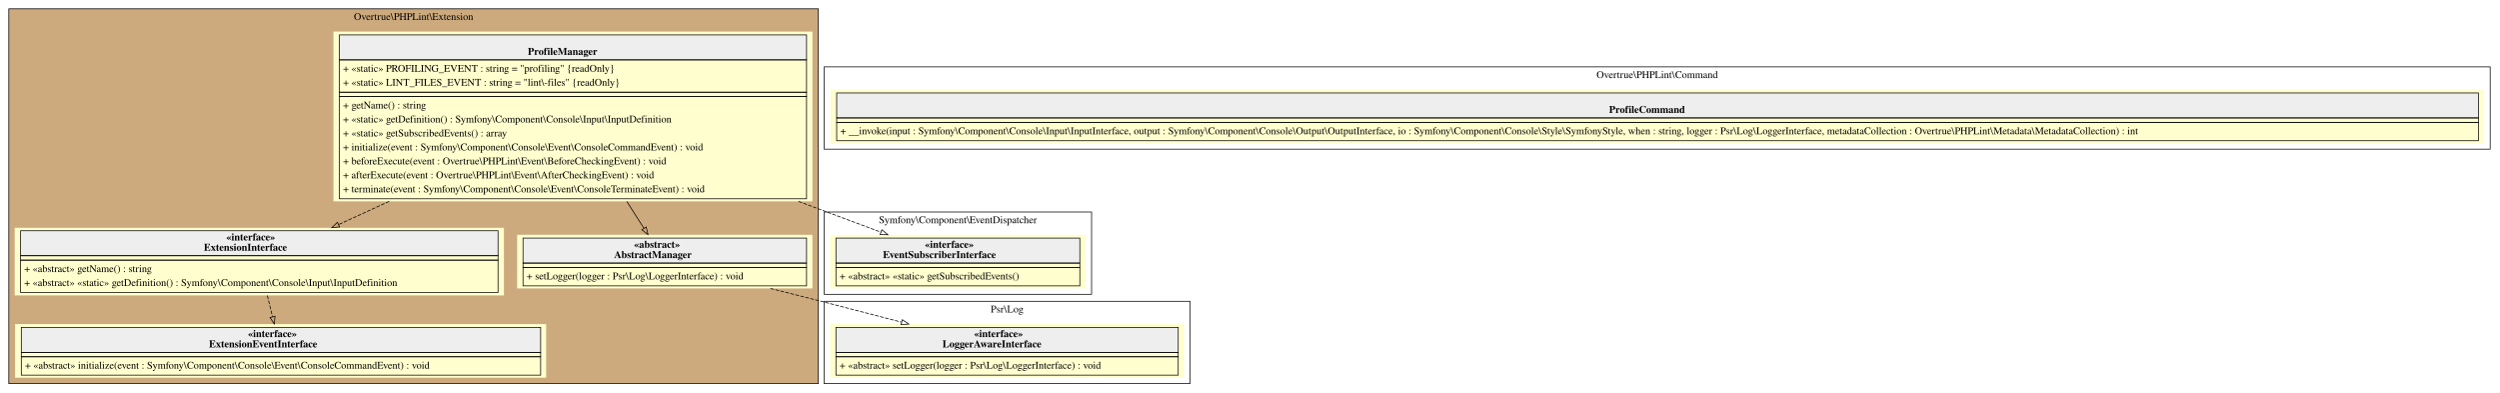
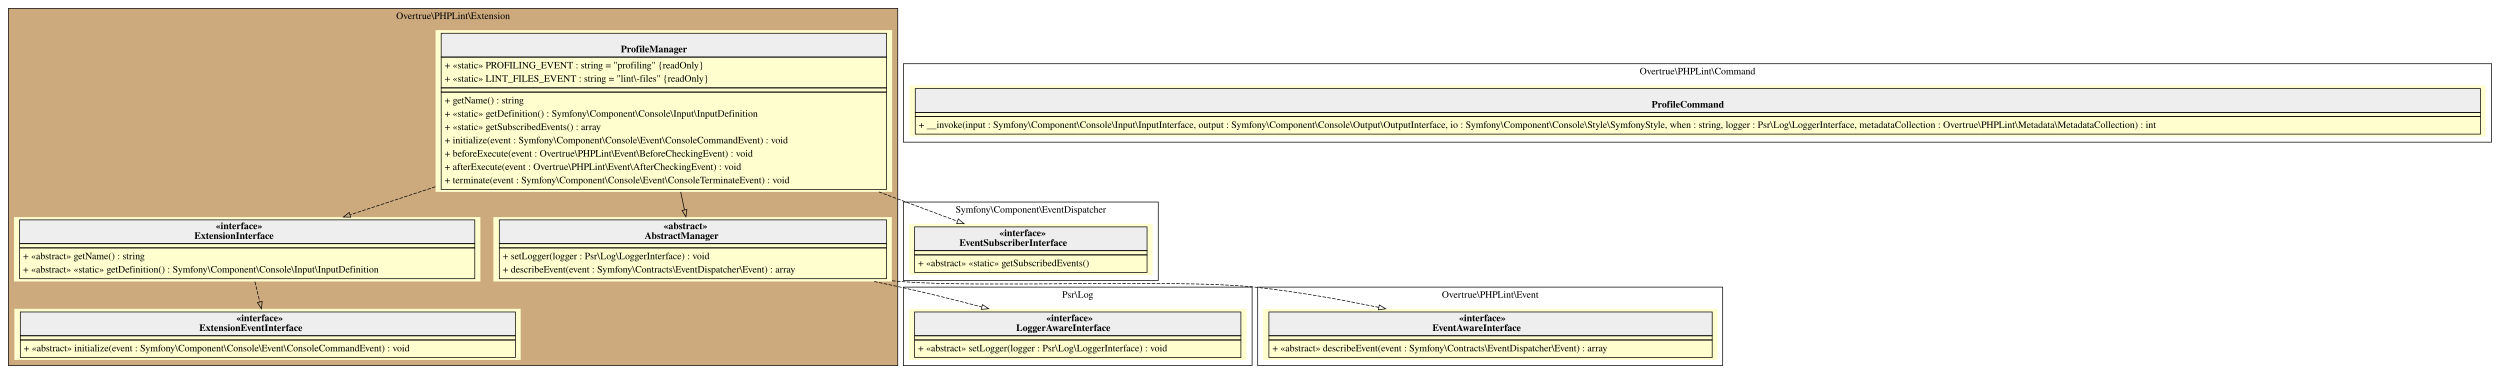
- <svg xmlns="http://www.w3.org/2000/svg" width="3402pt" height="534pt" viewBox="0.00 0.00 3402.00 534.00">
+ <svg xmlns="http://www.w3.org/2000/svg" width="3570pt" height="534pt" viewBox="0.00 0.00 3570.00 534.00">
  <g id="graph0" class="graph" transform="scale(1 1) rotate(0) translate(4 530)">
    <g id="clust1" class="cluster">
-       <polygon fill="#cdaa7d" stroke="black" points="8,-8 8,-518 1110,-518 1110,-8 8,-8" />
-       <text text-anchor="middle" x="559" y="-502.8" font-family="Times,serif" font-size="14.00">Overtrue\PHPLint\Extension</text>
+       <polygon fill="#cdaa7d" stroke="black" points="8,-8 8,-518 1278,-518 1278,-8 8,-8" />
+       <text text-anchor="middle" x="643" y="-502.8" font-family="Times,serif" font-size="14.00">Overtrue\PHPLint\Extension</text>
    </g>
    <g id="clust2" class="cluster">
-       <polygon fill="transparent" stroke="black" points="1118,-8 1118,-120 1616,-120 1616,-8 1118,-8" />
-       <text text-anchor="middle" x="1367" y="-104.8" font-family="Times,serif" font-size="14.00">Psr\Log</text>
+       <polygon fill="transparent" stroke="black" points="1286,-8 1286,-120 1784,-120 1784,-8 1286,-8" />
+       <text text-anchor="middle" x="1535" y="-104.8" font-family="Times,serif" font-size="14.00">Psr\Log</text>
    </g>
    <g id="clust3" class="cluster">
-       <polygon fill="transparent" stroke="black" points="1118,-129.5 1118,-241.5 1482,-241.5 1482,-129.5 1118,-129.5" />
-       <text text-anchor="middle" x="1300" y="-226.3" font-family="Times,serif" font-size="14.00">Symfony\Component\EventDispatcher</text>
+       <polygon fill="transparent" stroke="black" points="1792,-8 1792,-120 2456,-120 2456,-8 1792,-8" />
+       <text text-anchor="middle" x="2124" y="-104.8" font-family="Times,serif" font-size="14.00">Overtrue\PHPLint\Event</text>
    </g>
    <g id="clust4" class="cluster">
-       <polygon fill="transparent" stroke="black" points="1118,-327 1118,-439 3386,-439 3386,-327 1118,-327" />
-       <text text-anchor="middle" x="2252" y="-423.8" font-family="Times,serif" font-size="14.00">Overtrue\PHPLint\Command</text>
+       <polygon fill="transparent" stroke="black" points="1286,-129.5 1286,-241.5 1650,-241.5 1650,-129.5 1286,-129.5" />
+       <text text-anchor="middle" x="1468" y="-226.3" font-family="Times,serif" font-size="14.00">Symfony\Component\EventDispatcher</text>
+     </g>
+     <g id="clust5" class="cluster">
+       <polygon fill="transparent" stroke="black" points="1286,-327 1286,-439 3554,-439 3554,-327 1286,-327" />
+       <text text-anchor="middle" x="2420" y="-423.8" font-family="Times,serif" font-size="14.00">Overtrue\PHPLint\Command</text>
    </g>
    <g id="node1" class="node">
-       <polygon fill="#fefece" stroke="transparent" points="1102,-487 450,-487 450,-256 1102,-256 1102,-487" />
-       <polygon fill="#eeeeee" stroke="transparent" points="458,-448.5 458,-482.5 1094,-482.5 1094,-448.5 458,-448.5" />
-       <polygon fill="none" stroke="black" points="458,-448.5 458,-482.5 1094,-482.5 1094,-448.5 458,-448.5" />
-       <text text-anchor="start" x="714.5" y="-455.3" font-family="Times,serif" font-weight="bold" font-size="14.00">ProfileManager</text>
-       <polygon fill="none" stroke="black" points="458,-404.5 458,-448.5 1094,-448.5 1094,-404.5 458,-404.5" />
-       <text text-anchor="start" x="463" y="-432.3" font-family="Times,serif" font-size="14.00">+ «static» PROFILING_EVENT : string = "profiling" {readOnly}</text>
-       <text text-anchor="start" x="463" y="-413.3" font-family="Times,serif" font-size="14.00">+ «static» LINT_FILES_EVENT : string = "lint\-files" {readOnly}</text>
-       <polygon fill="none" stroke="black" points="458,-398.5 458,-404.5 1094,-404.5 1094,-398.5 458,-398.5" />
-       <polygon fill="none" stroke="black" points="458,-259.5 458,-398.5 1094,-398.5 1094,-259.5 458,-259.5" />
-       <text text-anchor="start" x="463" y="-382.3" font-family="Times,serif" font-size="14.00">+ getName() : string</text>
-       <text text-anchor="start" x="463" y="-363.3" font-family="Times,serif" font-size="14.00">+ «static» getDefinition() : Symfony\Component\Console\Input\InputDefinition</text>
-       <text text-anchor="start" x="463" y="-344.3" font-family="Times,serif" font-size="14.00">+ «static» getSubscribedEvents() : array</text>
-       <text text-anchor="start" x="463" y="-325.3" font-family="Times,serif" font-size="14.00">+ initialize(event : Symfony\Component\Console\Event\ConsoleCommandEvent) : void</text>
-       <text text-anchor="start" x="463" y="-306.3" font-family="Times,serif" font-size="14.00">+ beforeExecute(event : Overtrue\PHPLint\Event\BeforeCheckingEvent) : void</text>
-       <text text-anchor="start" x="463" y="-287.3" font-family="Times,serif" font-size="14.00">+ afterExecute(event : Overtrue\PHPLint\Event\AfterCheckingEvent) : void</text>
-       <text text-anchor="start" x="463" y="-268.3" font-family="Times,serif" font-size="14.00">+ terminate(event : Symfony\Component\Console\Event\ConsoleTerminateEvent) : void</text>
+       <polygon fill="#fefece" stroke="transparent" points="1270,-487 618,-487 618,-256 1270,-256 1270,-487" />
+       <polygon fill="#eeeeee" stroke="transparent" points="626,-448.5 626,-482.5 1262,-482.5 1262,-448.5 626,-448.5" />
+       <polygon fill="none" stroke="black" points="626,-448.5 626,-482.5 1262,-482.5 1262,-448.5 626,-448.5" />
+       <text text-anchor="start" x="882.5" y="-455.3" font-family="Times,serif" font-weight="bold" font-size="14.00">ProfileManager</text>
+       <polygon fill="none" stroke="black" points="626,-404.5 626,-448.5 1262,-448.5 1262,-404.5 626,-404.5" />
+       <text text-anchor="start" x="631" y="-432.3" font-family="Times,serif" font-size="14.00">+ «static» PROFILING_EVENT : string = "profiling" {readOnly}</text>
+       <text text-anchor="start" x="631" y="-413.3" font-family="Times,serif" font-size="14.00">+ «static» LINT_FILES_EVENT : string = "lint\-files" {readOnly}</text>
+       <polygon fill="none" stroke="black" points="626,-398.5 626,-404.5 1262,-404.5 1262,-398.5 626,-398.5" />
+       <polygon fill="none" stroke="black" points="626,-259.5 626,-398.5 1262,-398.5 1262,-259.5 626,-259.5" />
+       <text text-anchor="start" x="631" y="-382.3" font-family="Times,serif" font-size="14.00">+ getName() : string</text>
+       <text text-anchor="start" x="631" y="-363.3" font-family="Times,serif" font-size="14.00">+ «static» getDefinition() : Symfony\Component\Console\Input\InputDefinition</text>
+       <text text-anchor="start" x="631" y="-344.3" font-family="Times,serif" font-size="14.00">+ «static» getSubscribedEvents() : array</text>
+       <text text-anchor="start" x="631" y="-325.3" font-family="Times,serif" font-size="14.00">+ initialize(event : Symfony\Component\Console\Event\ConsoleCommandEvent) : void</text>
+       <text text-anchor="start" x="631" y="-306.3" font-family="Times,serif" font-size="14.00">+ beforeExecute(event : Overtrue\PHPLint\Event\BeforeCheckingEvent) : void</text>
+       <text text-anchor="start" x="631" y="-287.3" font-family="Times,serif" font-size="14.00">+ afterExecute(event : Overtrue\PHPLint\Event\AfterCheckingEvent) : void</text>
+       <text text-anchor="start" x="631" y="-268.3" font-family="Times,serif" font-size="14.00">+ terminate(event : Symfony\Component\Console\Event\ConsoleTerminateEvent) : void</text>
    </g>
    <g id="node2" class="node">
-       <polygon fill="#fefece" stroke="transparent" points="1102,-210.5 700,-210.5 700,-137.5 1102,-137.5 1102,-210.5" />
-       <polygon fill="#eeeeee" stroke="transparent" points="708,-172 708,-206 1094,-206 1094,-172 708,-172" />
-       <polygon fill="none" stroke="black" points="708,-172 708,-206 1094,-206 1094,-172 708,-172" />
-       <text text-anchor="start" x="859" y="-192.8" font-family="Times,serif" font-weight="bold" font-size="14.00">«abstract»</text>
-       <text text-anchor="start" x="832" y="-178.8" font-family="Times,serif" font-weight="bold" font-size="14.00">AbstractManager</text>
-       <polygon fill="none" stroke="black" points="708,-166 708,-172 1094,-172 1094,-166 708,-166" />
-       <polygon fill="none" stroke="black" points="708,-141 708,-166 1094,-166 1094,-141 708,-141" />
-       <text text-anchor="start" x="713" y="-149.8" font-family="Times,serif" font-size="14.00">+ setLogger(logger : Psr\Log\LoggerInterface) : void</text>
+       <polygon fill="#fefece" stroke="transparent" points="1269.5,-220 700.5,-220 700.5,-128 1269.5,-128 1269.5,-220" />
+       <polygon fill="#eeeeee" stroke="transparent" points="709,-182 709,-216 1262,-216 1262,-182 709,-182" />
+       <polygon fill="none" stroke="black" points="709,-182 709,-216 1262,-216 1262,-182 709,-182" />
+       <text text-anchor="start" x="943.5" y="-202.8" font-family="Times,serif" font-weight="bold" font-size="14.00">«abstract»</text>
+       <text text-anchor="start" x="916.5" y="-188.8" font-family="Times,serif" font-weight="bold" font-size="14.00">AbstractManager</text>
+       <polygon fill="none" stroke="black" points="709,-176 709,-182 1262,-182 1262,-176 709,-176" />
+       <polygon fill="none" stroke="black" points="709,-132 709,-176 1262,-176 1262,-132 709,-132" />
+       <text text-anchor="start" x="714" y="-159.8" font-family="Times,serif" font-size="14.00">+ setLogger(logger : Psr\Log\LoggerInterface) : void</text>
+       <text text-anchor="start" x="714" y="-140.8" font-family="Times,serif" font-size="14.00">+ describeEvent(event : Symfony\Contracts\EventDispatcher\Event) : array</text>
    </g>
-     <g id="edge2" class="edge">
-       <path fill="none" stroke="black" d="M849.26,-255.93C857.5,-243.04 865.48,-230.55 872.61,-219.4" />
-       <polygon fill="none" stroke="black" points="875.7,-221.07 878.13,-210.76 869.8,-217.3 875.7,-221.07" />
+     <g id="edge3" class="edge">
+       <path fill="none" stroke="black" d="M968.03,-255.93C969.87,-247.14 971.68,-238.54 973.38,-230.42" />
+       <polygon fill="none" stroke="black" points="976.85,-230.92 975.48,-220.41 970,-229.48 976.85,-230.92" />
    </g>
    <g id="node3" class="node">
      <polygon fill="#fefece" stroke="transparent" points="682,-220 16,-220 16,-128 682,-128 682,-220" />
      <polygon fill="#eeeeee" stroke="transparent" points="24,-182 24,-216 674,-216 674,-182 24,-182" />
      <polygon fill="none" stroke="black" points="24,-182 24,-216 674,-216 674,-182 24,-182" />
      <text text-anchor="start" x="304" y="-202.8" font-family="Times,serif" font-weight="bold" font-size="14.00">«interface»</text>
      <text text-anchor="start" x="273.5" y="-188.8" font-family="Times,serif" font-weight="bold" font-size="14.00">ExtensionInterface</text>
      <polygon fill="none" stroke="black" points="24,-176 24,-182 674,-182 674,-176 24,-176" />
      <polygon fill="none" stroke="black" points="24,-132 24,-176 674,-176 674,-132 24,-132" />
      <text text-anchor="start" x="29" y="-159.8" font-family="Times,serif" font-size="14.00">+ «abstract» getName() : string</text>
      <text text-anchor="start" x="29" y="-140.8" font-family="Times,serif" font-size="14.00">+ «abstract» «static» getDefinition() : Symfony\Component\Console\Input\InputDefinition</text>
    </g>
-     <g id="edge4" class="edge">
-       <path fill="none" stroke="black" stroke-dasharray="5,2" d="M525.76,-255.93C501.82,-244.97 478.51,-234.3 457.09,-224.49" />
-       <polygon fill="none" stroke="black" points="458.26,-221.18 447.71,-220.2 455.35,-227.54 458.26,-221.18" />
+     <g id="edge5" class="edge">
+       <path fill="none" stroke="black" stroke-dasharray="5,2" d="M617.78,-263.31C575.29,-249.35 533.59,-235.65 496.19,-223.36" />
+       <polygon fill="none" stroke="black" points="496.86,-219.9 486.27,-220.1 494.68,-226.55 496.86,-219.9" />
+     </g>
+     <g id="node7" class="node">
+       <polygon fill="#fefece" stroke="transparent" points="1642,-210.5 1294,-210.5 1294,-137.5 1642,-137.5 1642,-210.5" />
+       <polygon fill="#eeeeee" stroke="transparent" points="1302,-172 1302,-206 1634,-206 1634,-172 1302,-172" />
+       <polygon fill="none" stroke="black" points="1302,-172 1302,-206 1634,-206 1634,-172 1302,-172" />
+       <text text-anchor="start" x="1423" y="-192.8" font-family="Times,serif" font-weight="bold" font-size="14.00">«interface»</text>
+       <text text-anchor="start" x="1366" y="-178.8" font-family="Times,serif" font-weight="bold" font-size="14.00">EventSubscriberInterface</text>
+       <polygon fill="none" stroke="black" points="1302,-166 1302,-172 1634,-172 1634,-166 1302,-166" />
+       <polygon fill="none" stroke="black" points="1302,-141 1302,-166 1634,-166 1634,-141 1302,-141" />
+       <text text-anchor="start" x="1307" y="-149.8" font-family="Times,serif" font-size="14.00">+ «abstract» «static» getSubscribedEvents()</text>
+     </g>
+     <g id="edge6" class="edge">
+       <path fill="none" stroke="black" stroke-dasharray="5,2" d="M1251.09,-255.93C1291.14,-240.99 1329.74,-226.58 1362.99,-214.18" />
+       <polygon fill="none" stroke="black" points="1364.54,-217.34 1372.68,-210.56 1362.09,-210.78 1364.54,-217.34" />
+     </g>
+     <g id="node5" class="node">
+       <polygon fill="#fefece" stroke="transparent" points="1776,-89 1294,-89 1294,-16 1776,-16 1776,-89" />
+       <polygon fill="#eeeeee" stroke="transparent" points="1302,-50.5 1302,-84.5 1768,-84.5 1768,-50.5 1302,-50.5" />
+       <polygon fill="none" stroke="black" points="1302,-50.5 1302,-84.5 1768,-84.5 1768,-50.5 1302,-50.5" />
+       <text text-anchor="start" x="1490" y="-71.3" font-family="Times,serif" font-weight="bold" font-size="14.00">«interface»</text>
+       <text text-anchor="start" x="1447" y="-57.3" font-family="Times,serif" font-weight="bold" font-size="14.00">LoggerAwareInterface</text>
+       <polygon fill="none" stroke="black" points="1302,-44.5 1302,-50.5 1768,-50.5 1768,-44.5 1302,-44.5" />
+       <polygon fill="none" stroke="black" points="1302,-19.5 1302,-44.5 1768,-44.5 1768,-19.5 1302,-19.5" />
+       <text text-anchor="start" x="1307" y="-28.3" font-family="Times,serif" font-size="14.00">+ «abstract» setLogger(logger : Psr\Log\LoggerInterface) : void</text>
+     </g>
+     <g id="edge1" class="edge">
+       <path fill="none" stroke="black" stroke-dasharray="5,2" d="M1244.41,-127.97C1257.14,-125.37 1269.72,-122.7 1282,-120 1319.76,-111.68 1360.39,-101.54 1397.8,-91.71" />
+       <polygon fill="none" stroke="black" points="1398.98,-95.02 1407.75,-89.08 1397.19,-88.25 1398.98,-95.02" />
    </g>
    <g id="node6" class="node">
-       <polygon fill="#fefece" stroke="transparent" points="1474,-210.5 1126,-210.5 1126,-137.5 1474,-137.5 1474,-210.5" />
-       <polygon fill="#eeeeee" stroke="transparent" points="1134,-172 1134,-206 1466,-206 1466,-172 1134,-172" />
-       <polygon fill="none" stroke="black" points="1134,-172 1134,-206 1466,-206 1466,-172 1134,-172" />
-       <text text-anchor="start" x="1255" y="-192.8" font-family="Times,serif" font-weight="bold" font-size="14.00">«interface»</text>
-       <text text-anchor="start" x="1198" y="-178.8" font-family="Times,serif" font-weight="bold" font-size="14.00">EventSubscriberInterface</text>
-       <polygon fill="none" stroke="black" points="1134,-166 1134,-172 1466,-172 1466,-166 1134,-166" />
-       <polygon fill="none" stroke="black" points="1134,-141 1134,-166 1466,-166 1466,-141 1134,-141" />
-       <text text-anchor="start" x="1139" y="-149.8" font-family="Times,serif" font-size="14.00">+ «abstract» «static» getSubscribedEvents()</text>
+       <polygon fill="#fefece" stroke="transparent" points="2448.5,-89 1799.5,-89 1799.5,-16 2448.5,-16 2448.5,-89" />
+       <polygon fill="#eeeeee" stroke="transparent" points="1808,-50.5 1808,-84.5 2441,-84.5 2441,-50.5 1808,-50.5" />
+       <polygon fill="none" stroke="black" points="1808,-50.5 1808,-84.5 2441,-84.5 2441,-50.5 1808,-50.5" />
+       <text text-anchor="start" x="2079.5" y="-71.3" font-family="Times,serif" font-weight="bold" font-size="14.00">«interface»</text>
+       <text text-anchor="start" x="2041.5" y="-57.3" font-family="Times,serif" font-weight="bold" font-size="14.00">EventAwareInterface</text>
+       <polygon fill="none" stroke="black" points="1808,-44.5 1808,-50.5 2441,-50.5 2441,-44.5 1808,-44.5" />
+       <polygon fill="none" stroke="black" points="1808,-19.5 1808,-44.5 2441,-44.5 2441,-19.5 1808,-19.5" />
+       <text text-anchor="start" x="1813" y="-28.3" font-family="Times,serif" font-size="14.00">+ «abstract» describeEvent(event : Symfony\Contracts\EventDispatcher\Event) : array</text>
    </g>
-     <g id="edge5" class="edge">
-       <path fill="none" stroke="black" stroke-dasharray="5,2" d="M1083.09,-255.93C1123.14,-240.99 1161.74,-226.58 1194.99,-214.18" />
-       <polygon fill="none" stroke="black" points="1196.54,-217.34 1204.68,-210.56 1194.09,-210.78 1196.54,-217.34" />
-     </g>
-     <g id="node5" class="node">
-       <polygon fill="#fefece" stroke="transparent" points="1608,-89 1126,-89 1126,-16 1608,-16 1608,-89" />
-       <polygon fill="#eeeeee" stroke="transparent" points="1134,-50.5 1134,-84.5 1600,-84.5 1600,-50.5 1134,-50.5" />
-       <polygon fill="none" stroke="black" points="1134,-50.5 1134,-84.5 1600,-84.5 1600,-50.5 1134,-50.5" />
-       <text text-anchor="start" x="1322" y="-71.3" font-family="Times,serif" font-weight="bold" font-size="14.00">«interface»</text>
-       <text text-anchor="start" x="1279" y="-57.3" font-family="Times,serif" font-weight="bold" font-size="14.00">LoggerAwareInterface</text>
-       <polygon fill="none" stroke="black" points="1134,-44.5 1134,-50.5 1600,-50.5 1600,-44.5 1134,-44.5" />
-       <polygon fill="none" stroke="black" points="1134,-19.5 1134,-44.5 1600,-44.5 1600,-19.5 1134,-19.5" />
-       <text text-anchor="start" x="1139" y="-28.3" font-family="Times,serif" font-size="14.00">+ «abstract» setLogger(logger : Psr\Log\LoggerInterface) : void</text>
-     </g>
-     <g id="edge1" class="edge">
-       <path fill="none" stroke="black" stroke-dasharray="5,2" d="M1044.86,-137.48C1067.99,-131.69 1091.66,-125.71 1114,-120 1149.39,-110.95 1187.52,-101.02 1223.17,-91.66" />
-       <polygon fill="none" stroke="black" points="1224.38,-94.96 1233.16,-89.03 1222.6,-88.19 1224.38,-94.96" />
+     <g id="edge2" class="edge">
+       <path fill="none" stroke="black" stroke-dasharray="5,2" d="M1269.84,-129.07C1273.92,-128.69 1277.97,-128.34 1282,-128 1394.07,-118.67 1676.17,-131.85 1788,-120 1846.16,-113.84 1909.22,-102.59 1964.83,-91.08" />
+       <polygon fill="none" stroke="black" points="1965.69,-94.48 1974.76,-89.01 1964.26,-87.63 1965.69,-94.48" />
    </g>
    <g id="node4" class="node">
      <polygon fill="#fefece" stroke="transparent" points="739.5,-89 16.5,-89 16.5,-16 739.5,-16 739.5,-89" />
      <polygon fill="#eeeeee" stroke="transparent" points="25,-50.5 25,-84.5 732,-84.5 732,-50.5 25,-50.5" />
      <polygon fill="none" stroke="black" points="25,-50.5 25,-84.5 732,-84.5 732,-50.5 25,-50.5" />
      <text text-anchor="start" x="333.5" y="-71.3" font-family="Times,serif" font-weight="bold" font-size="14.00">«interface»</text>
      <text text-anchor="start" x="280.5" y="-57.3" font-family="Times,serif" font-weight="bold" font-size="14.00">ExtensionEventInterface</text>
      <polygon fill="none" stroke="black" points="25,-44.5 25,-50.5 732,-50.5 732,-44.5 25,-44.5" />
      <polygon fill="none" stroke="black" points="25,-19.5 25,-44.5 732,-44.5 732,-19.5 25,-19.5" />
      <text text-anchor="start" x="30" y="-28.3" font-family="Times,serif" font-size="14.00">+ «abstract» initialize(event : Symfony\Component\Console\Event\ConsoleCommandEvent) : void</text>
    </g>
-     <g id="edge3" class="edge">
+     <g id="edge4" class="edge">
      <path fill="none" stroke="black" stroke-dasharray="5,2" d="M359.96,-127.82C362.25,-118.41 364.66,-108.48 366.95,-99.05" />
      <polygon fill="none" stroke="black" points="370.41,-99.6 369.37,-89.06 363.61,-97.95 370.41,-99.6" />
    </g>
-     <g id="node7" class="node">
-       <polygon fill="#fefece" stroke="transparent" points="3377.5,-408 1126.5,-408 1126.5,-335 3377.5,-335 3377.5,-408" />
-       <polygon fill="#eeeeee" stroke="transparent" points="1135,-369.5 1135,-403.5 3370,-403.5 3370,-369.5 1135,-369.5" />
-       <polygon fill="none" stroke="black" points="1135,-369.5 1135,-403.5 3370,-403.5 3370,-369.5 1135,-369.5" />
-       <text text-anchor="start" x="2186.5" y="-376.3" font-family="Times,serif" font-weight="bold" font-size="14.00">ProfileCommand</text>
-       <polygon fill="none" stroke="black" points="1135,-363.5 1135,-369.5 3370,-369.5 3370,-363.5 1135,-363.5" />
-       <polygon fill="none" stroke="black" points="1135,-338.5 1135,-363.5 3370,-363.5 3370,-338.5 1135,-338.5" />
-       <text text-anchor="start" x="1140" y="-347.3" font-family="Times,serif" font-size="14.00">+ __invoke(input : Symfony\Component\Console\Input\InputInterface, output : Symfony\Component\Console\Output\OutputInterface, io : Symfony\Component\Console\Style\SymfonyStyle, when : string, logger : Psr\Log\LoggerInterface, metadataCollection : Overtrue\PHPLint\Metadata\MetadataCollection) : int</text>
+     <g id="node8" class="node">
+       <polygon fill="#fefece" stroke="transparent" points="3545.5,-408 1294.5,-408 1294.5,-335 3545.5,-335 3545.5,-408" />
+       <polygon fill="#eeeeee" stroke="transparent" points="1303,-369.5 1303,-403.5 3538,-403.5 3538,-369.5 1303,-369.5" />
+       <polygon fill="none" stroke="black" points="1303,-369.5 1303,-403.5 3538,-403.5 3538,-369.5 1303,-369.5" />
+       <text text-anchor="start" x="2354.5" y="-376.3" font-family="Times,serif" font-weight="bold" font-size="14.00">ProfileCommand</text>
+       <polygon fill="none" stroke="black" points="1303,-363.5 1303,-369.5 3538,-369.5 3538,-363.5 1303,-363.5" />
+       <polygon fill="none" stroke="black" points="1303,-338.5 1303,-363.5 3538,-363.5 3538,-338.5 1303,-338.5" />
+       <text text-anchor="start" x="1308" y="-347.3" font-family="Times,serif" font-size="14.00">+ __invoke(input : Symfony\Component\Console\Input\InputInterface, output : Symfony\Component\Console\Output\OutputInterface, io : Symfony\Component\Console\Style\SymfonyStyle, when : string, logger : Psr\Log\LoggerInterface, metadataCollection : Overtrue\PHPLint\Metadata\MetadataCollection) : int</text>
    </g>
  </g>
</svg>
